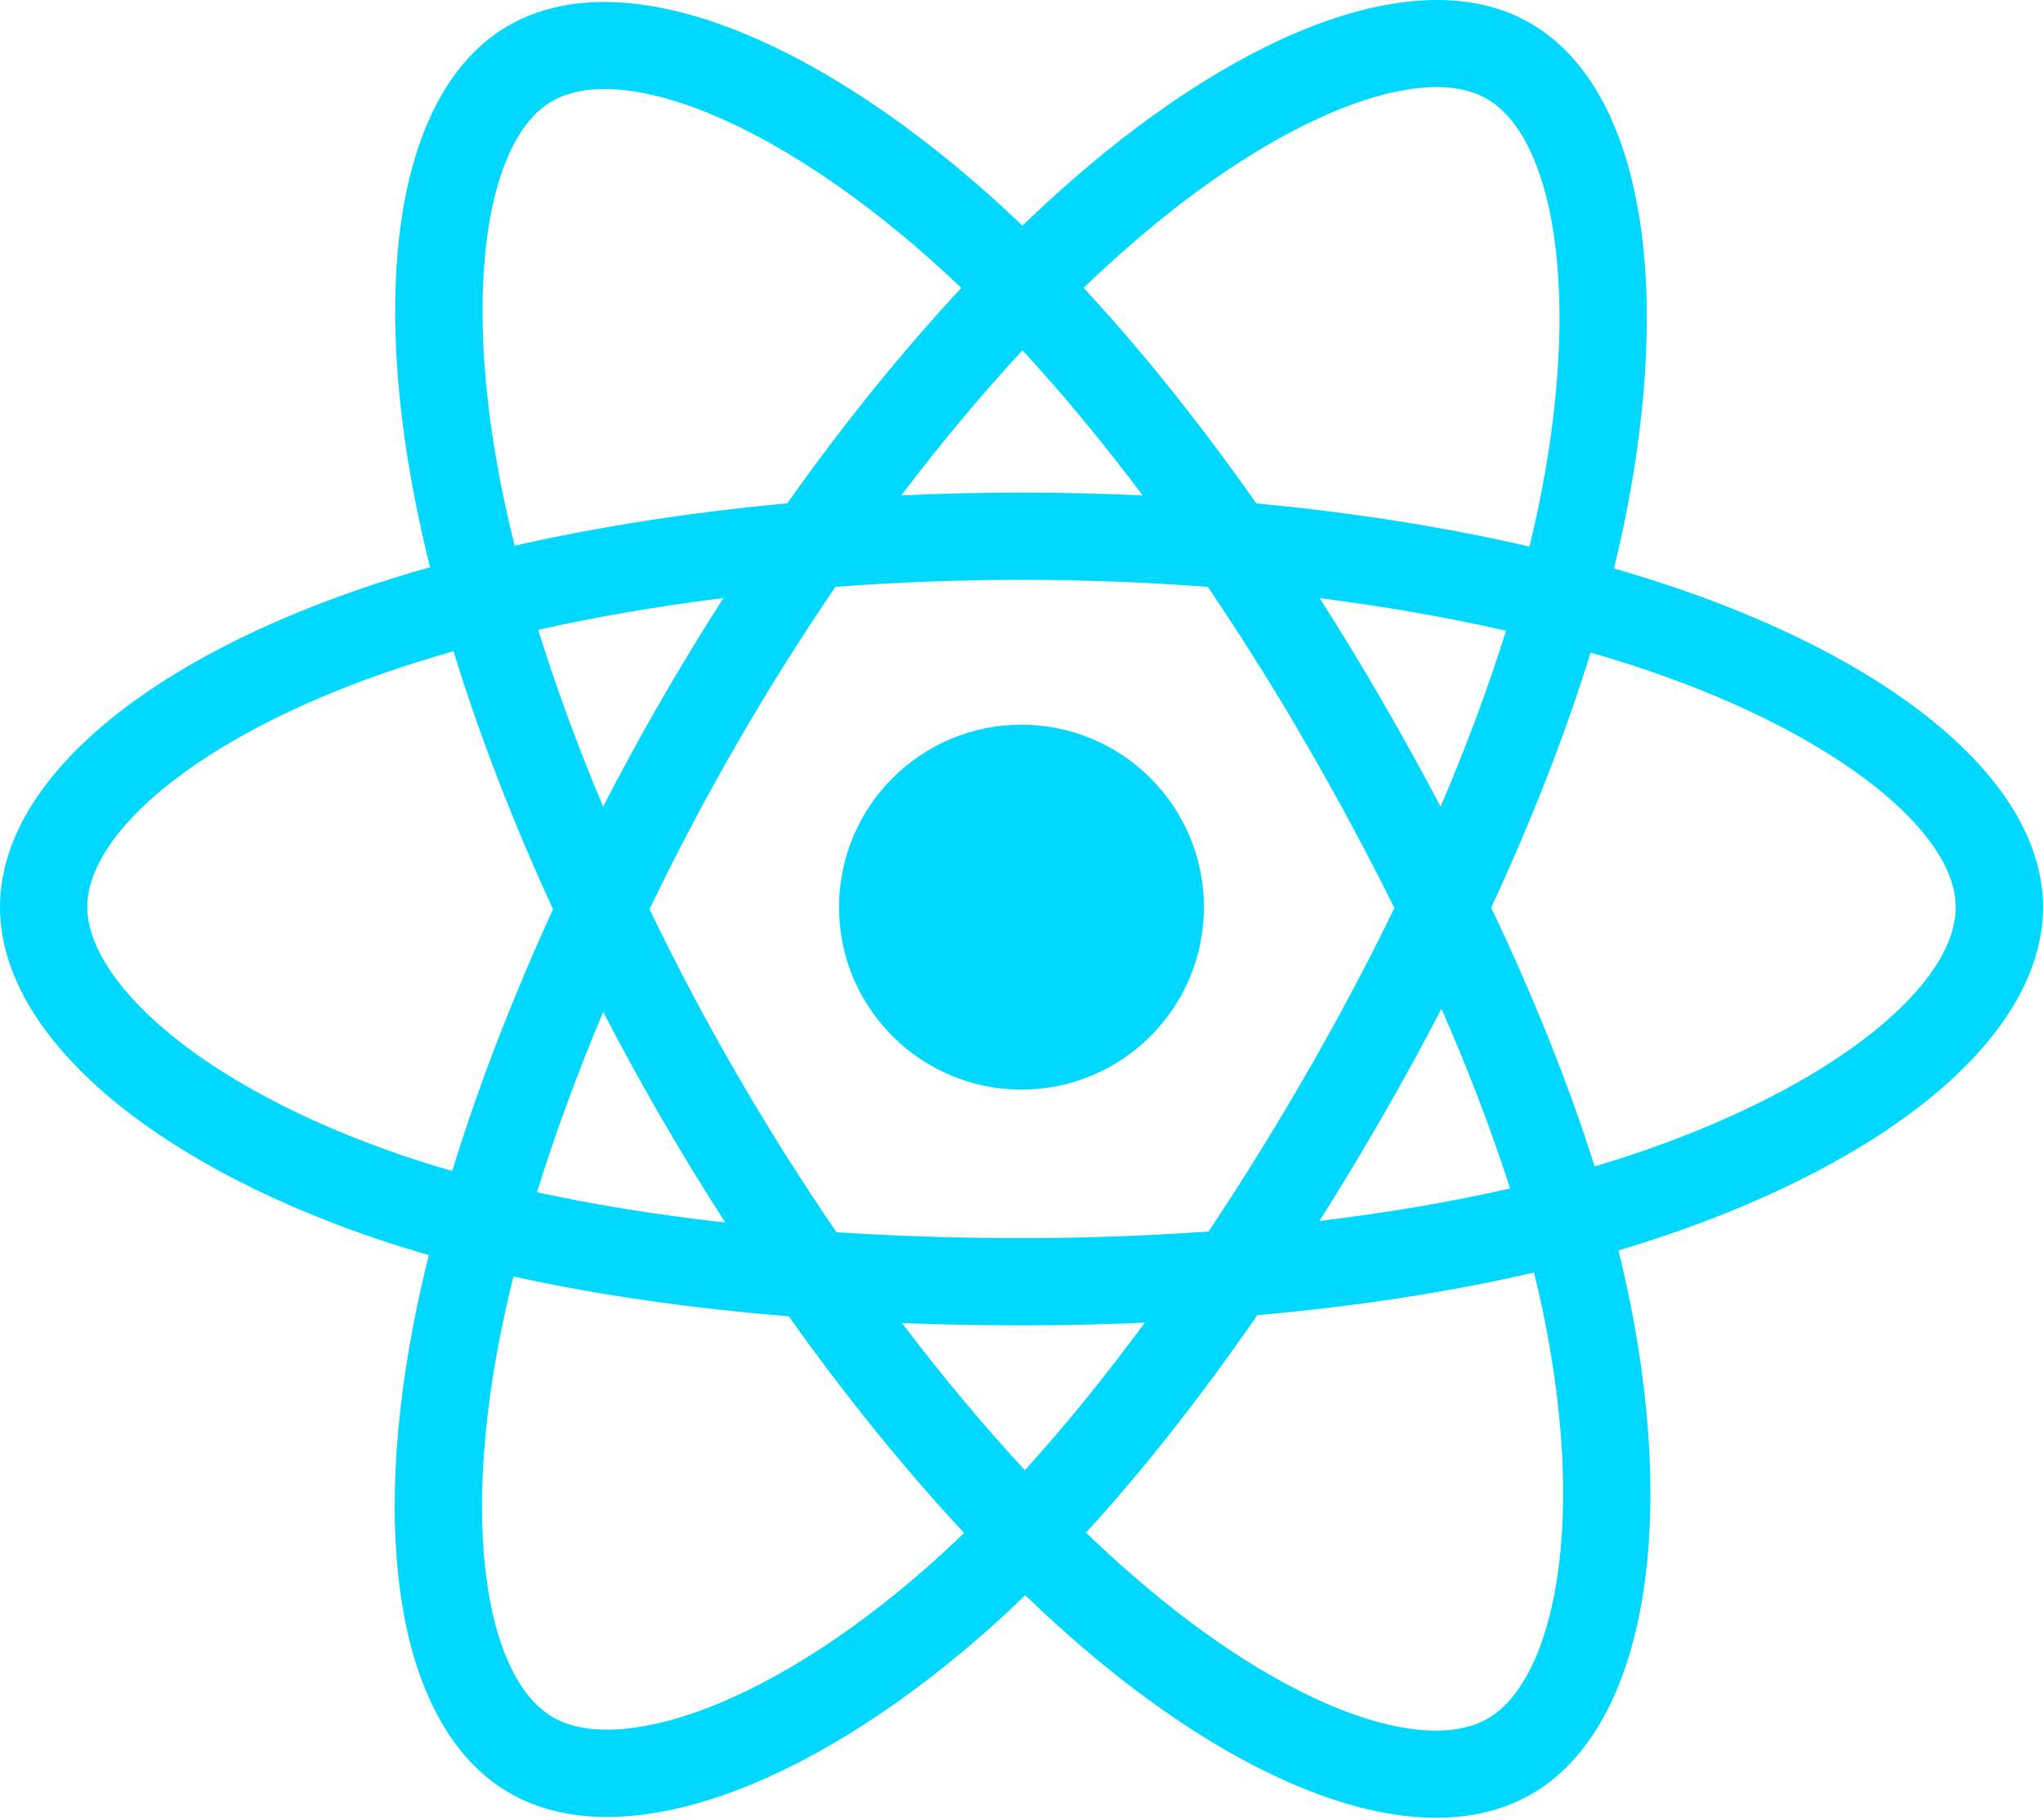
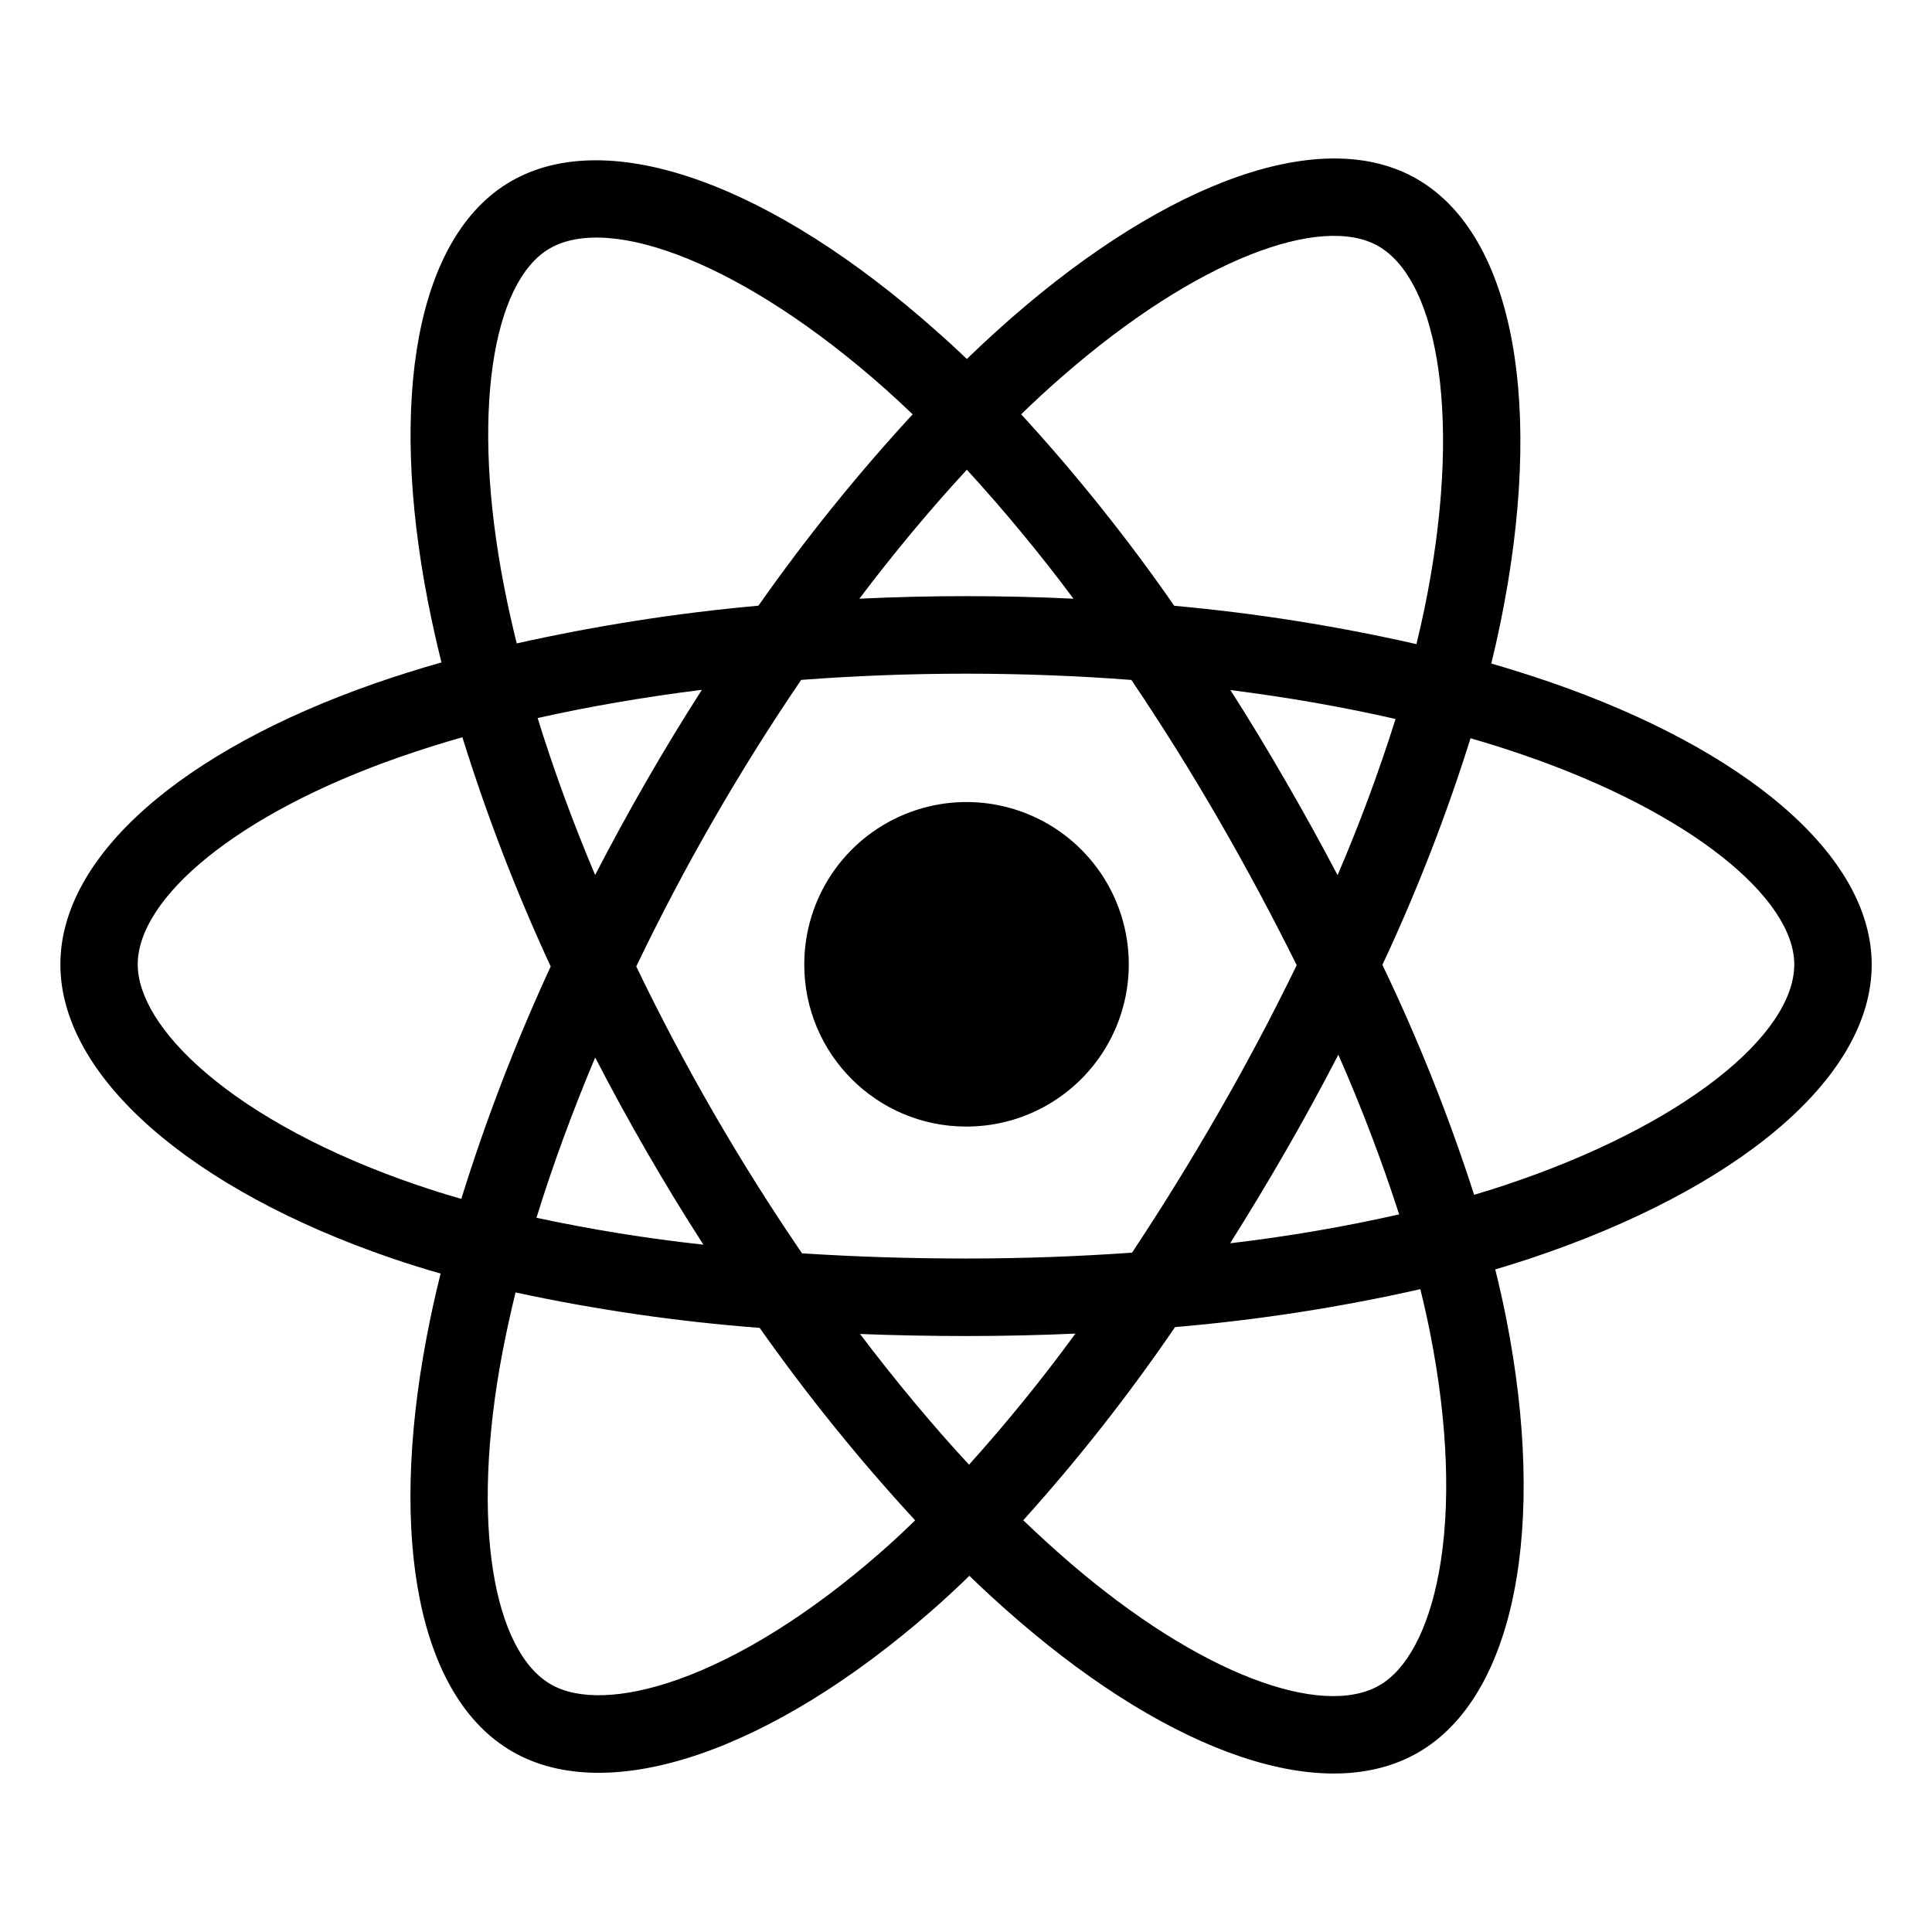
- <svg xmlns="http://www.w3.org/2000/svg" aria-hidden="true" role="img" class="iconify iconify--logos" width="35.93" height="32" preserveAspectRatio="xMidYMid meet" viewBox="0 0 256 228">
-   <path fill="#00D8FF" d="M210.483 73.824a171.49 171.49 0 0 0-8.24-2.597c.465-1.9.893-3.777 1.273-5.621c6.238-30.281 2.16-54.676-11.769-62.708c-13.355-7.7-35.196.329-57.254 19.526a171.23 171.23 0 0 0-6.375 5.848a155.866 155.866 0 0 0-4.241-3.917C100.759 3.829 77.587-4.822 63.673 3.233C50.33 10.957 46.379 33.89 51.995 62.588a170.974 170.974 0 0 0 1.892 8.48c-3.28.932-6.445 1.924-9.474 2.98C17.309 83.498 0 98.307 0 113.668c0 15.865 18.582 31.778 46.812 41.427a145.52 145.52 0 0 0 6.921 2.165a167.467 167.467 0 0 0-2.01 9.138c-5.354 28.2-1.173 50.591 12.134 58.266c13.744 7.926 36.812-.22 59.273-19.855a145.567 145.567 0 0 0 5.342-4.923a168.064 168.064 0 0 0 6.92 6.314c21.758 18.722 43.246 26.282 56.54 18.586c13.731-7.949 18.194-32.003 12.4-61.268a145.016 145.016 0 0 0-1.535-6.842c1.62-.48 3.21-.974 4.76-1.488c29.348-9.723 48.443-25.443 48.443-41.52c0-15.417-17.868-30.326-45.517-39.844Zm-6.365 70.984c-1.4.463-2.836.91-4.3 1.345c-3.24-10.257-7.612-21.163-12.963-32.432c5.106-11 9.31-21.767 12.459-31.957c2.619.758 5.16 1.557 7.61 2.4c23.69 8.156 38.14 20.213 38.14 29.504c0 9.896-15.606 22.743-40.946 31.14Zm-10.514 20.834c2.562 12.94 2.927 24.64 1.23 33.787c-1.524 8.219-4.59 13.698-8.382 15.893c-8.067 4.67-25.32-1.4-43.927-17.412a156.726 156.726 0 0 1-6.437-5.87c7.214-7.889 14.423-17.06 21.459-27.246c12.376-1.098 24.068-2.894 34.671-5.345a134.17 134.17 0 0 1 1.386 6.193ZM87.276 214.515c-7.882 2.783-14.16 2.863-17.955.675c-8.075-4.657-11.432-22.636-6.853-46.752a156.923 156.923 0 0 1 1.869-8.499c10.486 2.32 22.093 3.988 34.498 4.994c7.084 9.967 14.501 19.128 21.976 27.15a134.668 134.668 0 0 1-4.877 4.492c-9.933 8.682-19.886 14.842-28.658 17.94ZM50.35 144.747c-12.483-4.267-22.792-9.812-29.858-15.863c-6.35-5.437-9.555-10.836-9.555-15.216c0-9.322 13.897-21.212 37.076-29.293c2.813-.98 5.757-1.905 8.812-2.773c3.204 10.42 7.406 21.315 12.477 32.332c-5.137 11.18-9.399 22.249-12.634 32.792a134.718 134.718 0 0 1-6.318-1.979Zm12.378-84.26c-4.811-24.587-1.616-43.134 6.425-47.789c8.564-4.958 27.502 2.111 47.463 19.835a144.318 144.318 0 0 1 3.841 3.545c-7.438 7.987-14.787 17.08-21.808 26.988c-12.04 1.116-23.565 2.908-34.161 5.309a160.342 160.342 0 0 1-1.76-7.887Zm110.427 27.268a347.8 347.8 0 0 0-7.785-12.803c8.168 1.033 15.994 2.404 23.343 4.08c-2.206 7.072-4.956 14.465-8.193 22.045a381.151 381.151 0 0 0-7.365-13.322Zm-45.032-43.861c5.044 5.465 10.096 11.566 15.065 18.186a322.04 322.04 0 0 0-30.257-.006c4.974-6.559 10.069-12.652 15.192-18.18ZM82.802 87.83a323.167 323.167 0 0 0-7.227 13.238c-3.184-7.553-5.909-14.98-8.134-22.152c7.304-1.634 15.093-2.97 23.209-3.984a321.524 321.524 0 0 0-7.848 12.897Zm8.081 65.352c-8.385-.936-16.291-2.203-23.593-3.793c2.26-7.3 5.045-14.885 8.298-22.6a321.187 321.187 0 0 0 7.257 13.246c2.594 4.48 5.28 8.868 8.038 13.147Zm37.542 31.03c-5.184-5.592-10.354-11.779-15.403-18.433c4.902.192 9.899.29 14.978.29c5.218 0 10.376-.117 15.453-.343c-4.985 6.774-10.018 12.97-15.028 18.486Zm52.198-57.817c3.422 7.8 6.306 15.345 8.596 22.52c-7.422 1.694-15.436 3.058-23.88 4.071a382.417 382.417 0 0 0 7.859-13.026a347.403 347.403 0 0 0 7.425-13.565Zm-16.898 8.101a358.557 358.557 0 0 1-12.281 19.815a329.4 329.4 0 0 1-23.444.823c-7.967 0-15.716-.248-23.178-.732a310.202 310.202 0 0 1-12.513-19.846h.001a307.41 307.41 0 0 1-10.923-20.627a310.278 310.278 0 0 1 10.89-20.637l-.001.001a307.318 307.318 0 0 1 12.413-19.761c7.613-.576 15.42-.876 23.31-.876H128c7.926 0 15.743.303 23.354.883a329.357 329.357 0 0 1 12.335 19.695a358.489 358.489 0 0 1 11.036 20.54a329.472 329.472 0 0 1-11 20.722Zm22.56-122.124c8.572 4.944 11.906 24.881 6.52 51.026c-.344 1.668-.73 3.367-1.15 5.09c-10.622-2.452-22.155-4.275-34.23-5.408c-7.034-10.017-14.323-19.124-21.64-27.008a160.789 160.789 0 0 1 5.888-5.4c18.9-16.447 36.564-22.941 44.612-18.3ZM128 90.808c12.625 0 22.86 10.235 22.86 22.86s-10.235 22.86-22.86 22.86s-22.86-10.235-22.86-22.86s10.235-22.86 22.86-22.86Z" />
+ <svg xmlns="http://www.w3.org/2000/svg" fill="#000000" width="800px" height="800px" viewBox="0 0 512 512">
+   <path d="M410.66,180.72h0q-7.67-2.62-15.45-4.88,1.29-5.25,2.38-10.56c11.7-56.9,4.05-102.74-22.06-117.83-25-14.48-66,.61-107.36,36.69q-6.1,5.34-11.95,11-3.9-3.76-8-7.36c-43.35-38.58-86.8-54.83-112.88-39.69-25,14.51-32.43,57.6-21.9,111.53q1.58,8,3.55,15.93c-6.15,1.75-12.09,3.62-17.77,5.6C48.46,198.9,16,226.73,16,255.59c0,29.82,34.84,59.72,87.77,77.85q6.44,2.19,13,4.07Q114.64,346,113,354.68c-10,53-2.2,95.07,22.75,109.49,25.77,14.89,69-.41,111.14-37.31q5-4.38,10-9.25,6.32,6.11,13,11.86c40.8,35.18,81.09,49.39,106,34.93,25.75-14.94,34.12-60.14,23.25-115.13q-1.25-6.3-2.88-12.86,4.56-1.35,8.93-2.79c55-18.27,90.83-47.81,90.83-78C496,226.62,462.5,198.61,410.66,180.72Zm-129-81.08c35.43-30.91,68.55-43.11,83.65-34.39h0c16.07,9.29,22.32,46.75,12.22,95.88q-1,4.8-2.16,9.57a487.83,487.83,0,0,0-64.18-10.16,481.27,481.27,0,0,0-40.57-50.75Q276,104.57,281.64,99.64ZM157.73,280.25q6.51,12.6,13.61,24.89,7.23,12.54,15.07,24.71a435.28,435.28,0,0,1-44.24-7.13C146.41,309,151.63,294.75,157.73,280.25Zm0-48.33c-6-14.19-11.08-28.15-15.25-41.63,13.7-3.07,28.3-5.58,43.52-7.48q-7.65,11.94-14.72,24.23T157.7,231.92Zm10.9,24.17q9.48-19.77,20.42-38.78h0q10.93-19,23.27-37.13c14.28-1.08,28.92-1.65,43.71-1.65s29.52.57,43.79,1.66q12.21,18.09,23.13,37t20.69,38.6Q334,275.63,323,294.73h0q-10.91,19-23,37.24c-14.25,1-29,1.55-44,1.55s-29.47-.47-43.46-1.38q-12.43-18.19-23.46-37.29T168.6,256.09ZM340.75,305q7.25-12.58,13.92-25.49h0a440.41,440.41,0,0,1,16.12,42.32A434.44,434.44,0,0,1,326,329.48Q333.62,317.39,340.75,305Zm13.72-73.07q-6.64-12.65-13.81-25h0q-7-12.18-14.59-24.06c15.31,1.94,30,4.52,43.77,7.67A439.89,439.89,0,0,1,354.47,231.93ZM256.23,124.48h0a439.75,439.75,0,0,1,28.25,34.18q-28.35-1.35-56.74,0C237.07,146.32,246.62,134.87,256.23,124.48ZM145.66,65.86c16.06-9.32,51.57,4,89,37.27,2.39,2.13,4.8,4.36,7.2,6.67A491.37,491.37,0,0,0,201,160.51a499.12,499.12,0,0,0-64.06,10q-1.83-7.36-3.3-14.82h0C124.59,109.46,130.58,74.61,145.66,65.86ZM122.25,317.71q-6-1.71-11.85-3.71c-23.4-8-42.73-18.44-56-29.81C42.52,274,36.5,263.83,36.5,255.59c0-17.51,26.06-39.85,69.52-55q8.19-2.85,16.52-5.21a493.54,493.54,0,0,0,23.4,60.75A502.46,502.46,0,0,0,122.25,317.71Zm111.13,93.67c-18.63,16.32-37.29,27.89-53.74,33.72h0c-14.78,5.23-26.55,5.38-33.66,1.27-15.14-8.75-21.44-42.54-12.85-87.86q1.53-8,3.5-16a480.85,480.85,0,0,0,64.69,9.39,501.2,501.2,0,0,0,41.2,51C239.54,405.83,236.49,408.65,233.38,411.38Zm23.42-23.22c-9.72-10.51-19.42-22.14-28.88-34.64q13.79.54,28.08.54c9.78,0,19.46-.21,29-.64A439.33,439.33,0,0,1,256.8,388.16Zm124.52,28.59c-2.86,15.44-8.61,25.74-15.72,29.86-15.13,8.78-47.48-2.63-82.36-32.72-4-3.44-8-7.13-12.07-11a484.54,484.54,0,0,0,40.23-51.2,477.84,477.84,0,0,0,65-10.05q1.47,5.94,2.6,11.64h0C383.81,377.58,384.5,399.56,381.32,416.75Zm17.4-102.64h0c-2.62.87-5.32,1.71-8.06,2.53a483.26,483.26,0,0,0-24.31-60.94,481.52,481.52,0,0,0,23.36-60.06c4.91,1.43,9.68,2.93,14.27,4.52,44.42,15.32,71.52,38,71.52,55.43C475.5,274.19,446.23,298.33,398.72,314.11Z" />
+   <path d="M256,298.55a43,43,0,1,0-42.86-43A42.91,42.91,0,0,0,256,298.55Z" />
</svg>
